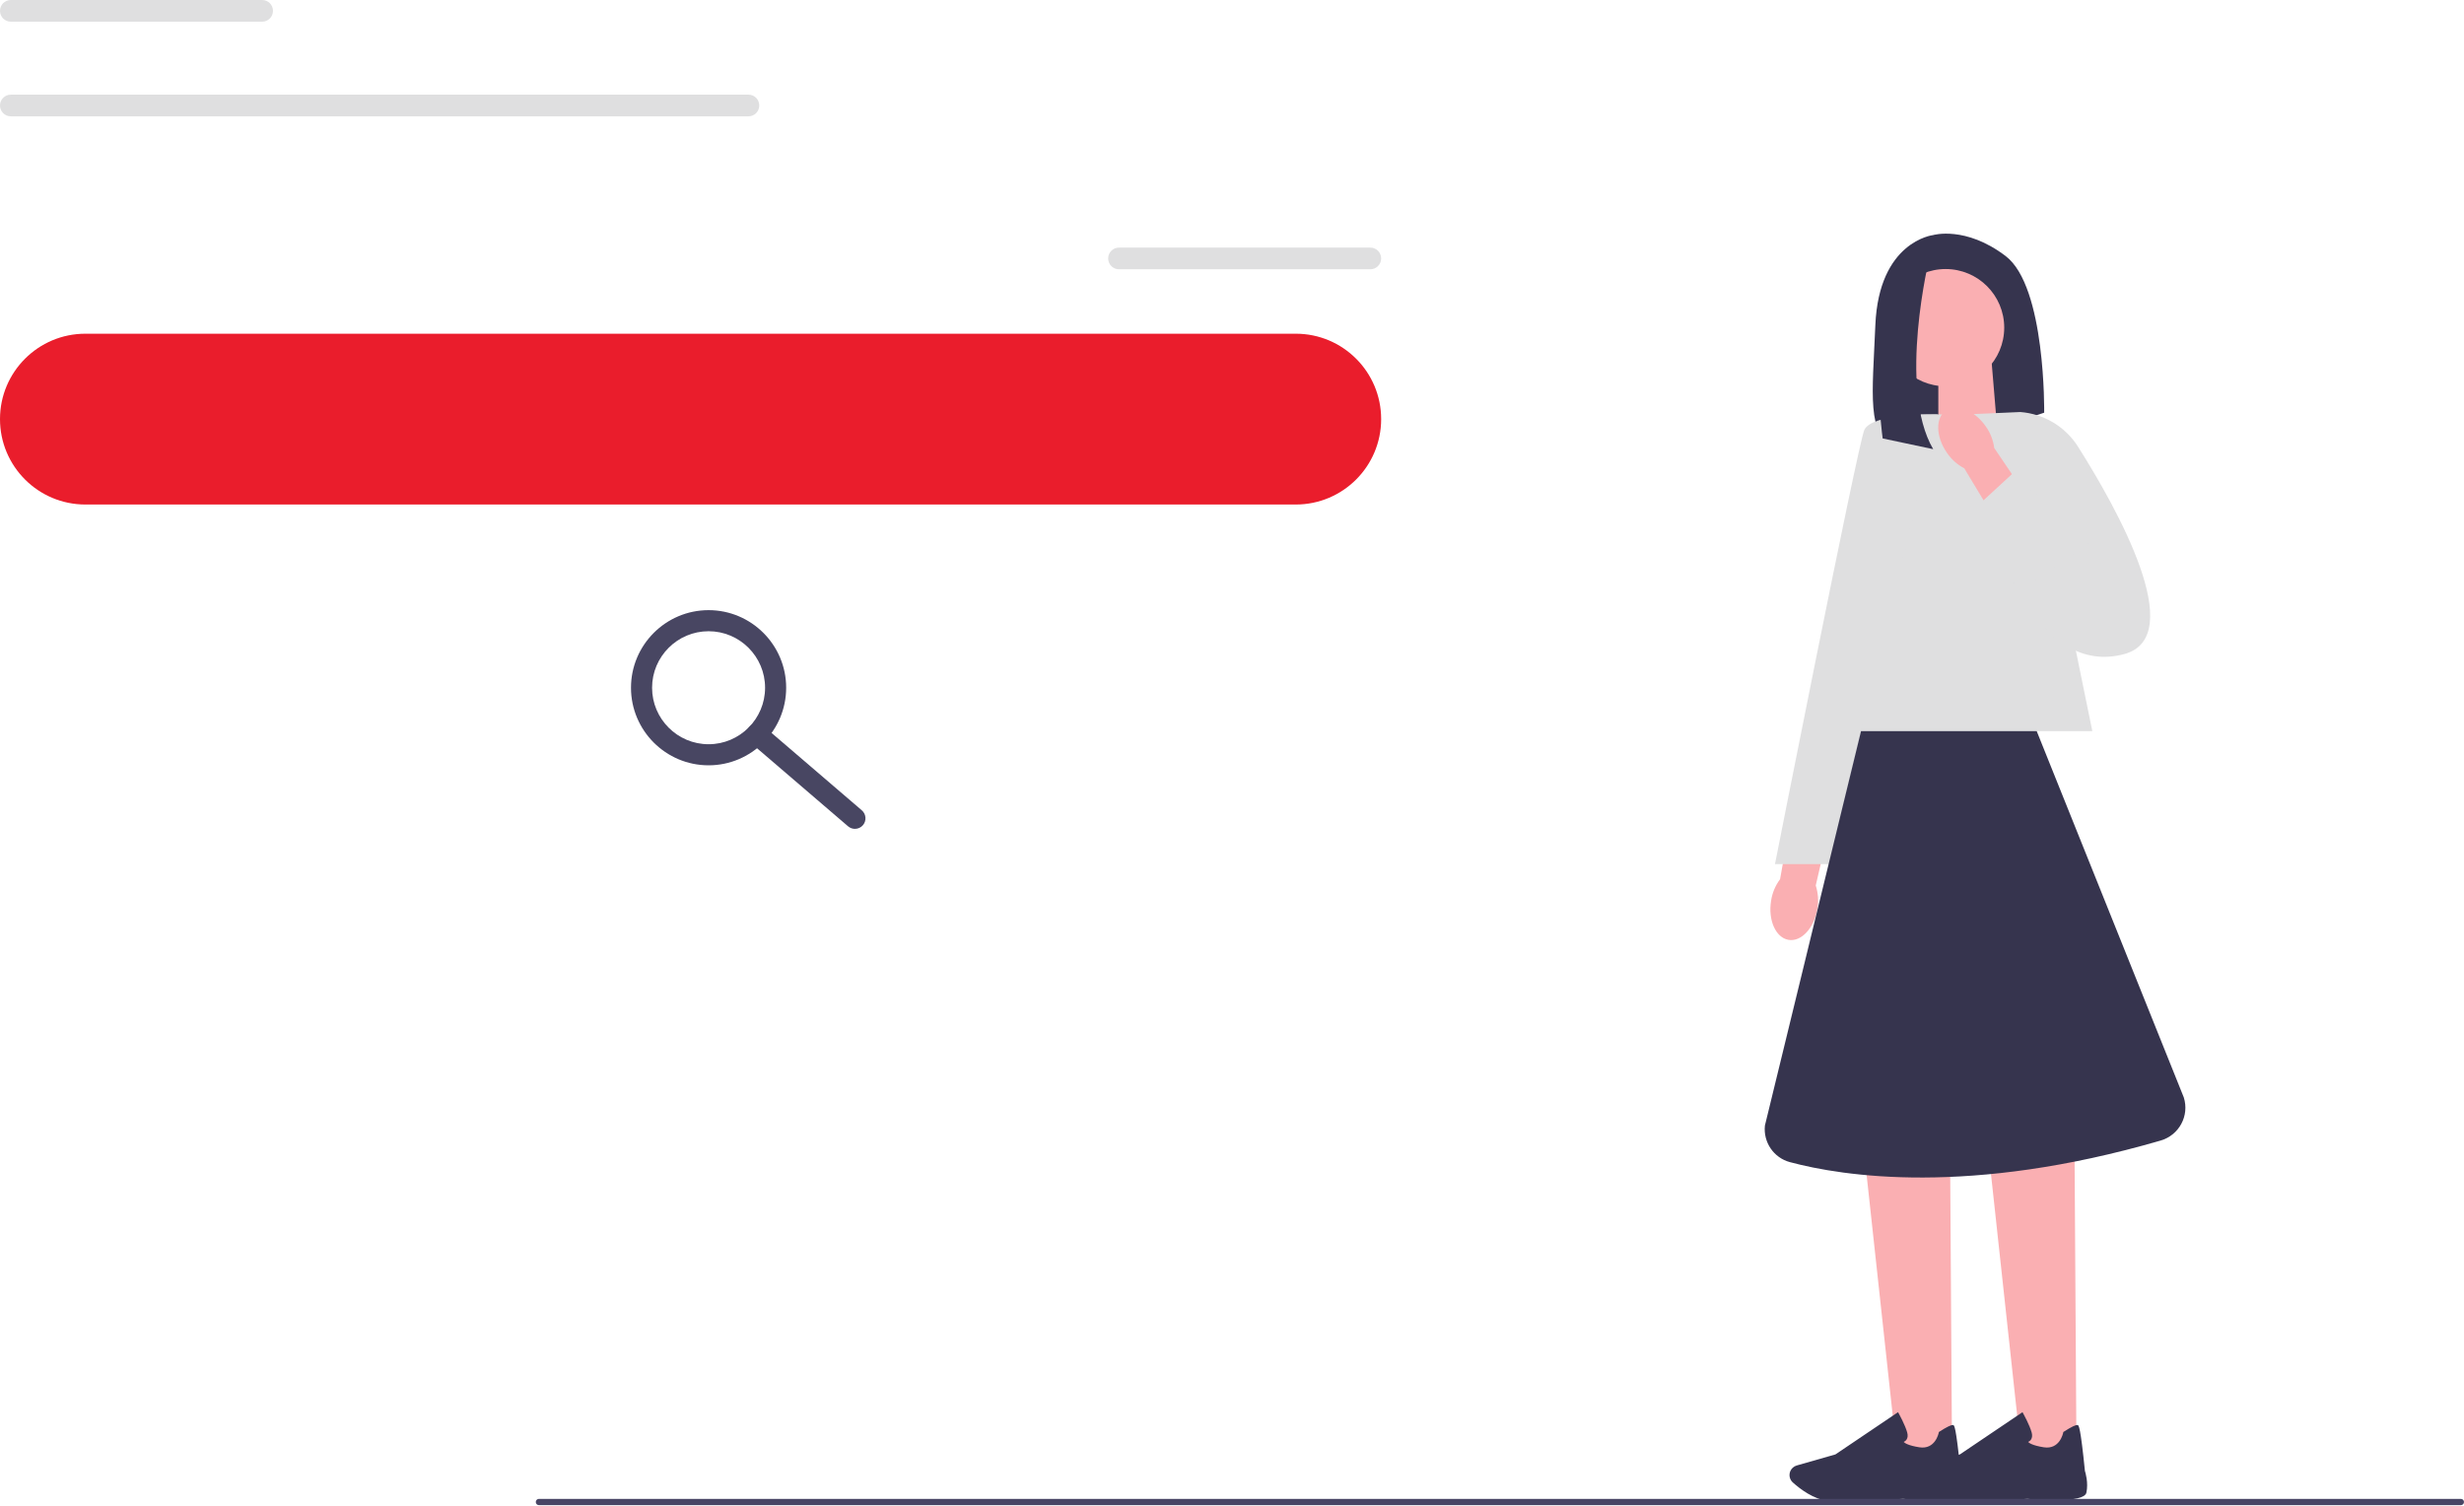
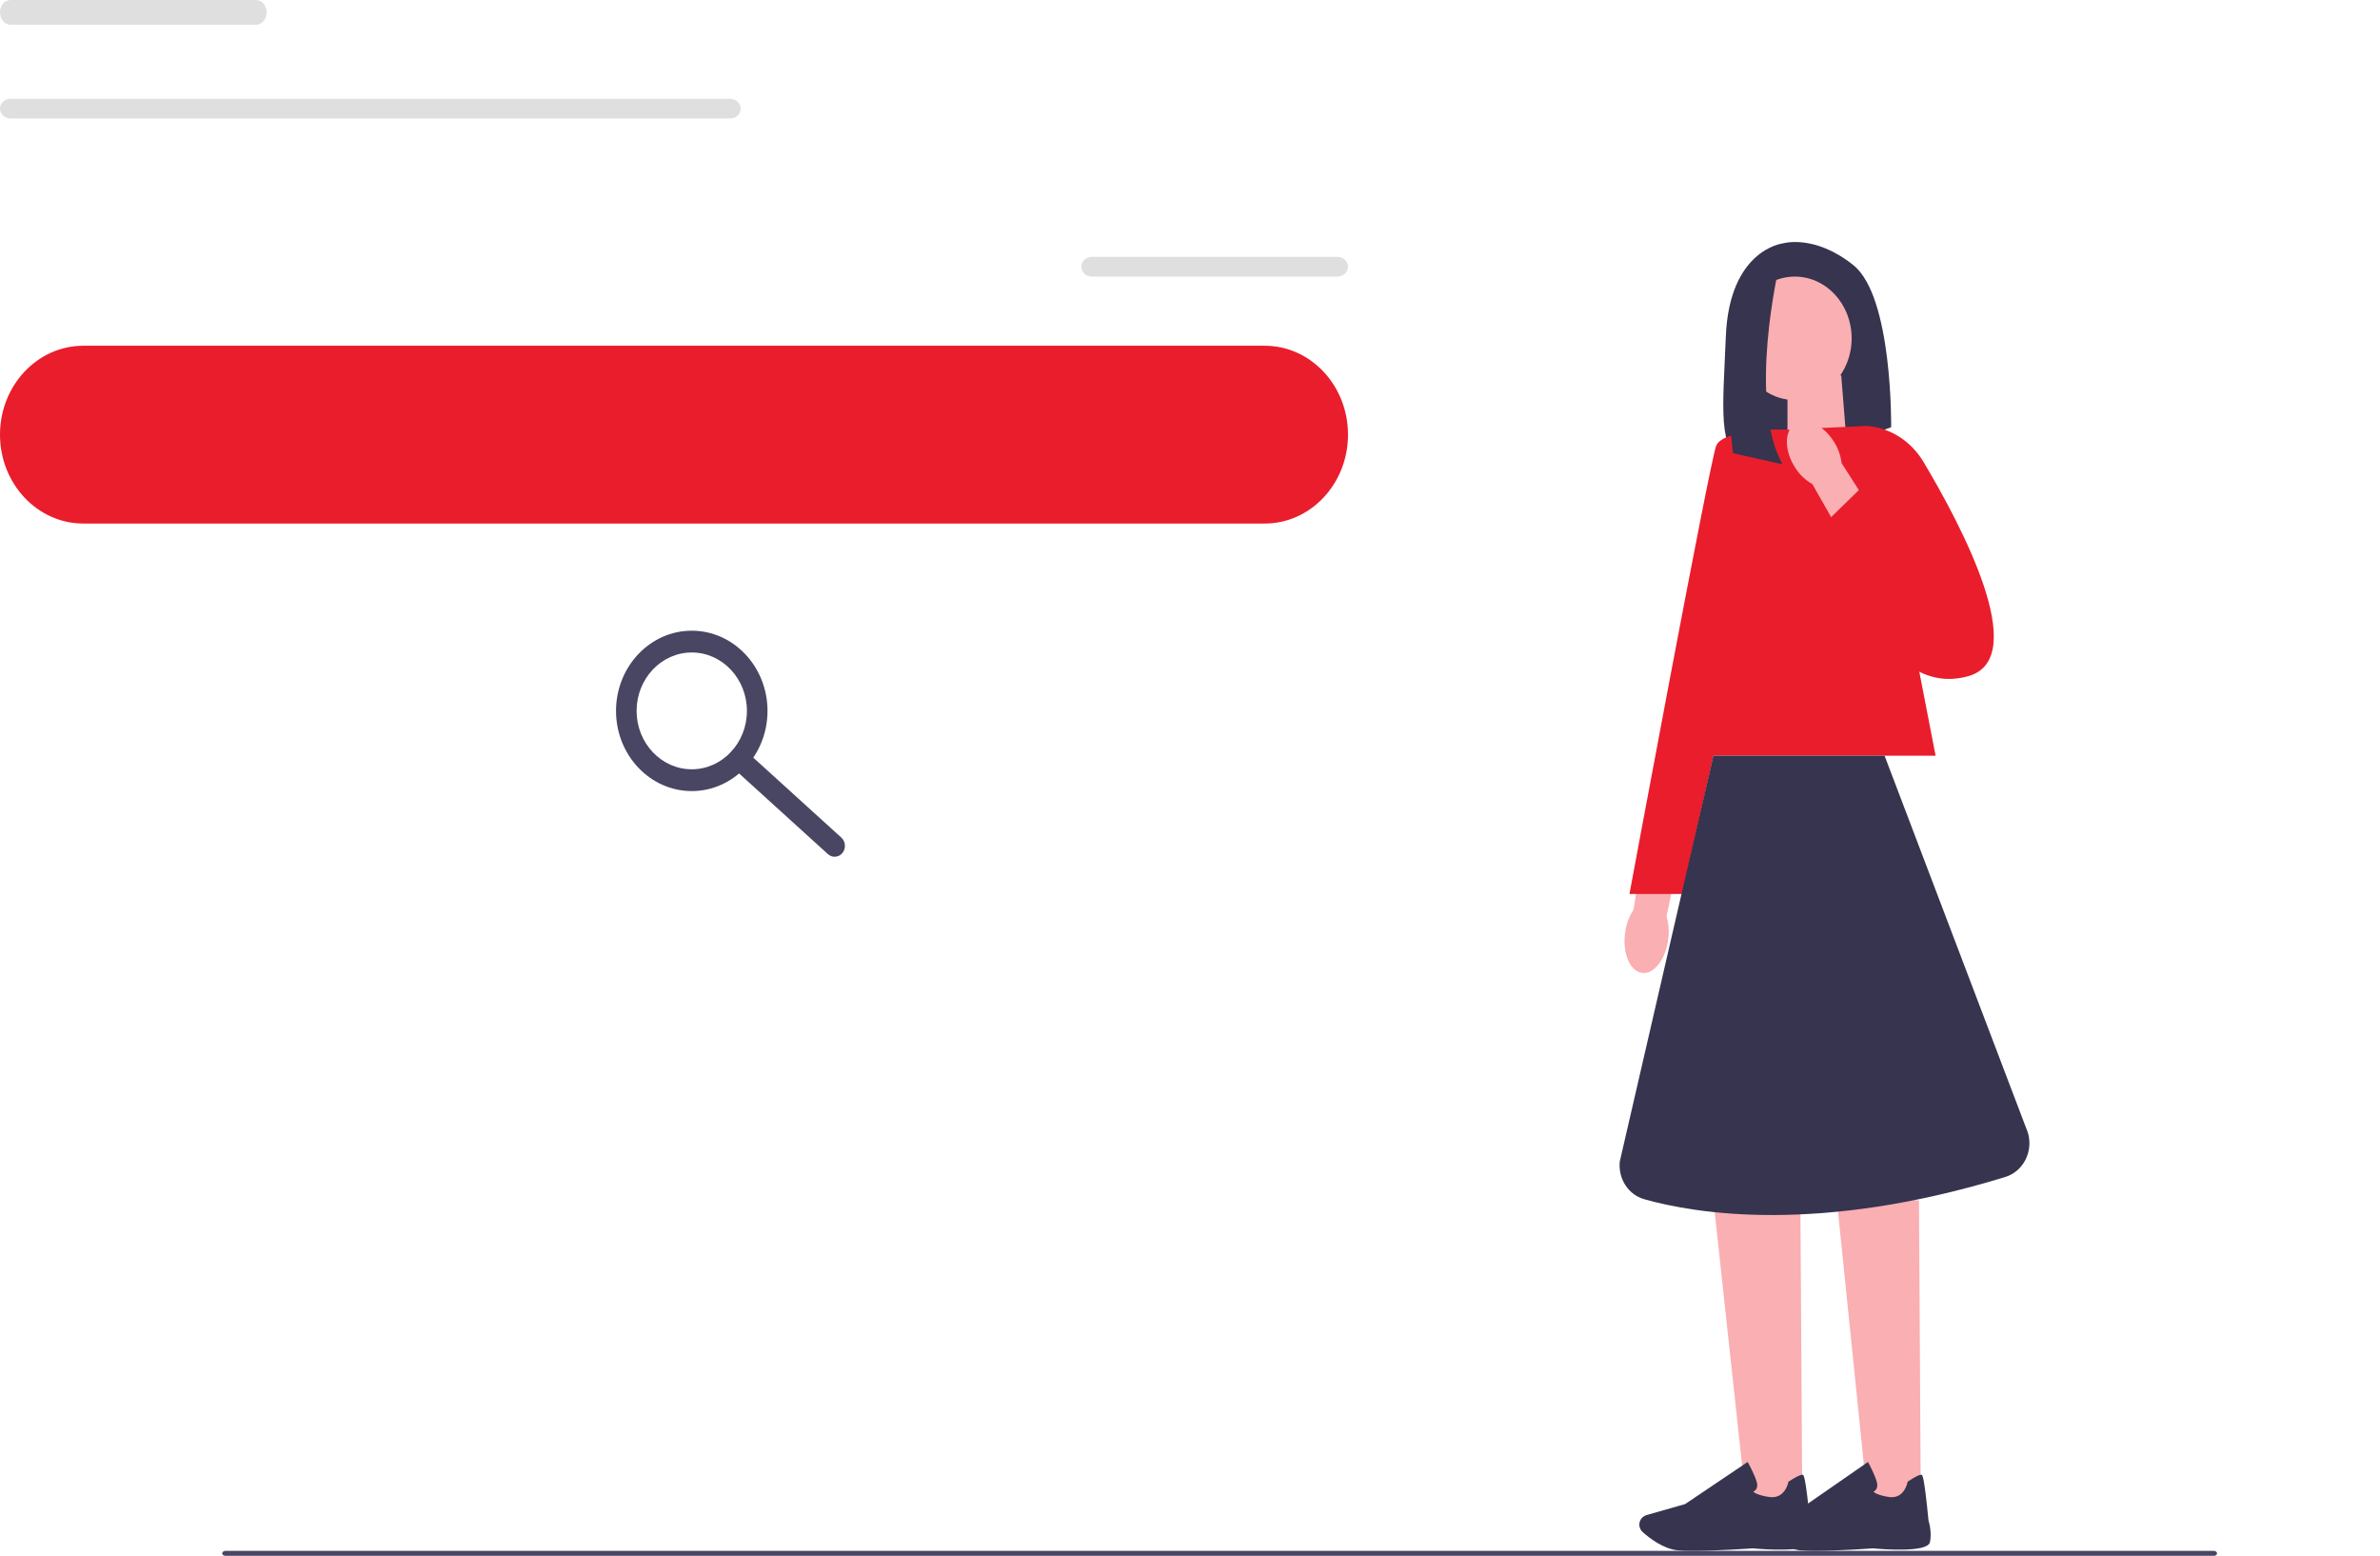
- <svg xmlns="http://www.w3.org/2000/svg" width="934.977" height="571.136" viewBox="0 0 934.977 571.136">
-   <path d="m733.518,89.206s-20.581,2.324-21.909,34.191c-1.107,26.556-3.366,41.355,7.438,46.895,3.862,1.98,8.404,2.154,12.526.799l44.102-14.499s.664-47.801-14.606-59.419-27.552-7.967-27.552-7.967l0.0 0Z" fill="#36344e" />
-   <polygon points="757.828 162.459 735.51 169.797 735.51 137.671 755.758 137.671 757.828 162.459" fill="#faafb2" />
-   <path id="uuid-4eda5a58-6320-4b96-8c61-04382cd36dce-117" d="m689.602,344.84c-1.21,7.361-6.119,12.639-10.965,11.788-4.846-.85-7.792-7.505-6.581-14.869.442-2.949,1.608-5.736,3.4-8.129l5.533-31.116,15.054,3.15-7.052,30.341c.927,2.871,1.137,5.901.611,8.836,0,0,0,0,0,0h-0Z" fill="#faafb2" />
-   <polygon points="740.702 551.766 719.796 551.766 707.673 440.069 739.985 440.069 740.702 551.766" fill="#faafb2" />
-   <path d="m699.438,569.72c-2.199,0-4.155-.055-5.629-.19-5.555-.51-10.852-4.607-13.515-7.005-1.194-1.075-1.579-2.792-.956-4.273h0c.446-1.063,1.338-1.854,2.447-2.171l14.672-4.192,23.758-16.029.265.475c.099.178,2.432,4.38,3.213,7.221.297,1.081.219,1.981-.232,2.676-.313.482-.747.763-1.101.922.431.452,1.778,1.362,5.928,2.025,6.066.961,7.334-5.316,7.385-5.583l.04-.211.18-.116c2.885-1.858,4.657-2.704,5.272-2.522.383.115,1.023.305,2.742,17.411.174.535,1.381,4.473.56,8.236-.894,4.097-18.78,2.687-22.358,2.363-.102.013-13.495.964-22.672.964Z" fill="#36344e" />
-   <polygon points="787.929 551.766 767.023 551.766 754.9 440.069 787.212 440.069 787.929 551.766" fill="#faafb2" />
-   <path d="m746.665,569.72c-2.199,0-4.155-.055-5.629-.19-5.555-.51-10.852-4.607-13.515-7.005-1.194-1.075-1.579-2.792-.957-4.273v-0c.447-1.062,1.338-1.854,2.447-2.171l14.672-4.192,23.758-16.029.265.475c.099.178,2.432,4.38,3.213,7.221.297,1.081.219,1.981-.232,2.676-.313.482-.747.763-1.101.922.431.452,1.778,1.362,5.928,2.025,6.066.961,7.334-5.316,7.385-5.583l.04-.211.18-.116c2.885-1.858,4.662-2.7,5.272-2.522.383.115,1.023.305,2.742,17.411.174.535,1.381,4.473.56,8.236-.893,4.096-18.781,2.687-22.358,2.363-.102.013-13.495.964-22.672.964Z" fill="#36344e" />
-   <polygon points="793.942 277.421 692.365 277.421 728.88 157.256 769.378 157.256 793.942 277.421" fill="#dfdfe0" />
-   <path d="m735.27,157.274s-25.228-.664-27.884,5.975-33.859,164.647-33.859,164.647h20.581l41.162-170.622Z" fill="#dfdfe0" />
-   <circle cx="738.273" cy="124.324" r="22.241" fill="#faafb2" />
-   <path d="m732.19,97.505s-12.24,49.697,1.37,72.933l-19.17-4.071s-7.428-54.394,7.51-64.284l10.29-4.578Z" fill="#36344e" />
-   <path d="m772.833,277.421h-66.657l-36.474,149.686c-.67,6.323,3.339,12.221,9.481,13.866,20.013,5.359,68.025,12.95,140.701-8.196,6.994-2.035,10.963-9.412,8.768-16.357l-55.818-138.998h-0Z" fill="#36344e" />
-   <g>
-     <path d="m745.882,157.256l20.734-.913c8.978.678,17.097,5.565,21.911,13.174,14.647,23.155,42.064,71.971,17.586,78.659-32.256,8.812-47.886-40.237-47.886-40.237l-12.345-50.682v0Z" fill="#dfdfe0" />
-     <path id="uuid-c6b4a34a-6b5e-4c42-b21b-879ce560fe33-118" d="m738.765,171.798c-4.26-6.123-4.414-13.33-.346-16.096,4.069-2.766,10.819-.044,15.079,6.083,1.737,2.423,2.842,5.235,3.224,8.201l17.707,26.178-12.994,8.228-16.076-26.68c-2.665-1.414-4.926-3.441-6.594-5.913,0,0,0-0,0,0l0-0Z" fill="#faafb2" />
-     <polygon points="749.248 192.974 763.879 179.506 792.81 206.442 765.905 224.835 749.248 192.974" fill="#dfdfe0" />
-   </g>
-   <rect y="126.627" width="524.085" height="64.816" rx="32.408" ry="32.408" fill="#ea1d2c" />
-   <g>
-     <path d="m268.875,290.402c-16.233,0-29.439-13.207-29.439-29.439s13.207-29.439,29.439-29.439,29.439,13.207,29.439,29.439-13.207,29.439-29.439,29.439Zm0-50.879c-11.822,0-21.439,9.618-21.439,21.439s9.618,21.439,21.439,21.439,21.439-9.618,21.439-21.439-9.618-21.439-21.439-21.439Z" fill="#484662" />
-     <path d="m324.408,314.512c-.921,0-1.847-.316-2.602-.963l-37.213-31.91c-1.677-1.438-1.871-3.963-.433-5.641,1.438-1.676,3.963-1.871,5.64-.433l37.213,31.91c1.677,1.438,1.871,3.963.433,5.641-.791.922-1.912,1.396-3.039,1.396Z" fill="#484662" />
-   </g>
-   <path d="m203.307,569.946c0,.66.53,1.19,1.19,1.19h729.29c.66,0,1.19-.53,1.19-1.19,0-.66-.53-1.19-1.19-1.19H204.497c-.66,0-1.19.53-1.19,1.19Z" fill="#484565" />
-   <rect x="420.498" y="93.953" width="103.587" height="8.23" rx="4.115" ry="4.115" fill="#dfdfe0" />
-   <rect y="0" width="103.587" height="8.23" rx="4.115" ry="4.115" fill="#dfdfe0" />
-   <rect y="35.914" width="288.108" height="8.23" rx="4.115" ry="4.115" fill="#dfdfe0" />
+ <svg xmlns="http://www.w3.org/2000/svg" width="482" height="315" viewBox="0 0 482 315" fill="none">
+   <path d="M360.964 49.3C360.964 49.3 350.207 50.583 349.513 68.18C348.935 82.843 347.754 91.015 353.401 94.074C355.419 95.168 357.793 95.263 359.948 94.515L382.998 86.509C382.998 86.509 383.345 60.115 375.364 53.699C367.383 47.284 360.964 49.3 360.964 49.3Z" fill="#36344E" />
+   <path d="M374 89.889L362 94V76H372.887L374 89.889Z" fill="#FAAFB2" />
+   <path d="M337.814 190.426C337.215 194.5 334.787 197.421 332.39 196.95C329.993 196.48 328.535 192.796 329.135 188.721C329.353 187.089 329.93 185.546 330.816 184.222L333.553 167L341 168.743L337.511 185.536C337.97 187.125 338.074 188.801 337.814 190.426Z" fill="#FAAFB2" />
+   <path d="M365 304H353.607L347 243H364.609L365 304Z" fill="#FAAFB2" />
+   <path d="M342.864 314C341.692 314 340.65 313.971 339.865 313.899C336.906 313.628 334.085 311.45 332.666 310.175C332.03 309.604 331.825 308.691 332.157 307.904C332.395 307.339 332.87 306.918 333.46 306.749L341.275 304.521L353.931 296L354.072 296.253C354.124 296.347 355.367 298.581 355.783 300.091C355.942 300.666 355.9 301.144 355.66 301.514C355.493 301.77 355.262 301.919 355.073 302.004C355.303 302.244 356.021 302.728 358.231 303.08C361.462 303.591 362.138 300.255 362.165 300.112L362.186 300L362.282 299.938C363.819 298.951 364.763 298.501 365.09 298.597C365.294 298.658 365.635 298.76 366.551 307.853C366.644 308.137 367.286 310.231 366.849 312.231C366.373 314.409 356.846 313.659 354.94 313.487C354.886 313.494 347.752 314 342.864 314Z" fill="#36344E" />
+   <path d="M389 304H378.24L372 243H388.631L389 304Z" fill="#FAAFB2" />
+   <path d="M367.553 314C366.415 314 365.403 313.971 364.64 313.899C361.766 313.628 359.025 311.45 357.647 310.175C357.029 309.604 356.83 308.691 357.152 307.904C357.383 307.339 357.845 306.918 358.418 306.749L366.011 304.521L378.304 296L378.441 296.253C378.492 296.347 379.7 298.581 380.104 300.091C380.258 300.666 380.217 301.144 379.984 301.514C379.822 301.77 379.597 301.919 379.414 302.004C379.637 302.244 380.334 302.728 382.482 303.08C385.62 303.591 386.277 300.255 386.303 300.112L386.324 300L386.417 299.938C387.91 298.95 388.829 298.503 389.145 298.597C389.343 298.658 389.674 298.76 390.564 307.853C390.654 308.137 391.278 310.231 390.853 312.231C390.391 314.409 381.135 313.659 379.285 313.487C379.232 313.494 372.302 314 367.553 314Z" fill="#36344E" />
+   <path d="M392 153H339L358.052 87H379.183L392 153Z" fill="#EA1D2C" />
+   <path d="M362 87.01C362 87.01 348.925 86.644 347.548 90.302C346.172 93.959 330 181 330 181H340.667L362 87.01Z" fill="#EA1D2C" />
+   <path d="M363.5 81C369.851 81 375 75.404 375 68.5C375 61.596 369.851 56 363.5 56C357.149 56 352 61.596 352 68.5C352 75.404 357.149 81 363.5 81Z" fill="#FAAFB2" />
+   <path d="M360.283 54C360.283 54 353.877 81.256 361 94L350.967 91.767C350.967 91.767 347.079 61.934 354.897 56.511L360.283 54Z" fill="#36344E" />
+   <path d="M381.662 153H347.003L328.038 235.18C327.69 238.651 329.774 241.889 332.968 242.792C343.374 245.734 368.338 249.902 406.126 238.292C409.763 237.175 411.827 233.125 410.685 229.312L381.662 153Z" fill="#36344E" />
+   <path d="M367.31 86.732L378.114 86.228C382.792 86.602 387.022 89.298 389.53 93.494C397.162 106.265 411.447 133.189 398.693 136.877C381.886 141.737 373.743 114.685 373.743 114.685L367.31 86.732Z" fill="#EA1D2C" />
+   <path d="M363.603 94.752C361.383 91.375 361.302 87.4 363.422 85.875C365.542 84.349 369.06 85.851 371.279 89.23C372.184 90.566 372.76 92.117 372.959 93.753L382.185 108.191L375.415 112.728L367.038 98.013C365.65 97.234 364.471 96.115 363.603 94.752Z" fill="#FAAFB2" />
+   <path d="M369.064 106.431L376.688 99.003L391.763 113.859L377.744 124.004L369.064 106.431Z" fill="#EA1D2C" />
+   <path d="M256.118 70H16.882C7.558 70 0 78.059 0 88V88C0 97.941 7.558 106 16.882 106H256.118C265.442 106 273 97.941 273 88C273 78.059 265.442 70 256.118 70Z" fill="#EA1D2C" />
+   <path d="M140.096 160.166C131.638 160.166 124.757 152.883 124.757 143.93C124.757 134.977 131.638 127.693 140.096 127.693C148.554 127.693 155.435 134.977 155.435 143.93C155.435 152.883 148.554 160.166 140.096 160.166ZM140.096 132.105C133.936 132.105 128.925 137.409 128.925 143.93C128.925 150.45 133.936 155.754 140.096 155.754C146.256 155.754 151.267 150.45 151.267 143.93C151.267 137.409 146.256 132.105 140.096 132.105Z" fill="#484662" />
+   <path d="M169.031 173.463C168.551 173.463 168.068 173.289 167.675 172.932L148.286 155.333C147.412 154.54 147.311 153.147 148.06 152.222C148.809 151.297 150.125 151.19 150.999 151.983L170.389 169.583C171.262 170.376 171.363 171.769 170.614 172.694C170.202 173.202 169.618 173.463 169.031 173.463Z" fill="#484662" />
+   <path d="M45 314.5C45 314.777 45.293 315 45.657 315H448.343C448.707 315 449 314.777 449 314.5C449 314.223 448.707 314 448.343 314H45.657C45.293 314 45 314.223 45 314.5Z" fill="#484565" />
+   <path d="M270.855 52H221.145C219.96 52 219 52.895 219 54V54C219 55.105 219.96 56 221.145 56H270.855C272.04 56 273 55.105 273 54C273 52.895 272.04 52 270.855 52Z" fill="#DFDFE0" />
+   <path d="M51.855 0H2.145C0.96 0 0 1.119 0 2.5V2.5C0 3.881 0.96 5 2.145 5H51.855C53.04 5 54 3.881 54 2.5C54 1.119 53.04 0 51.855 0Z" fill="#DFDFE0" />
+   <path d="M147.858 20H2.142C0.959 20 0 20.895 0 22V22C0 23.105 0.959 24 2.142 24H147.858C149.041 24 150 23.105 150 22C150 20.895 149.041 20 147.858 20Z" fill="#DFDFE0" />
</svg>
